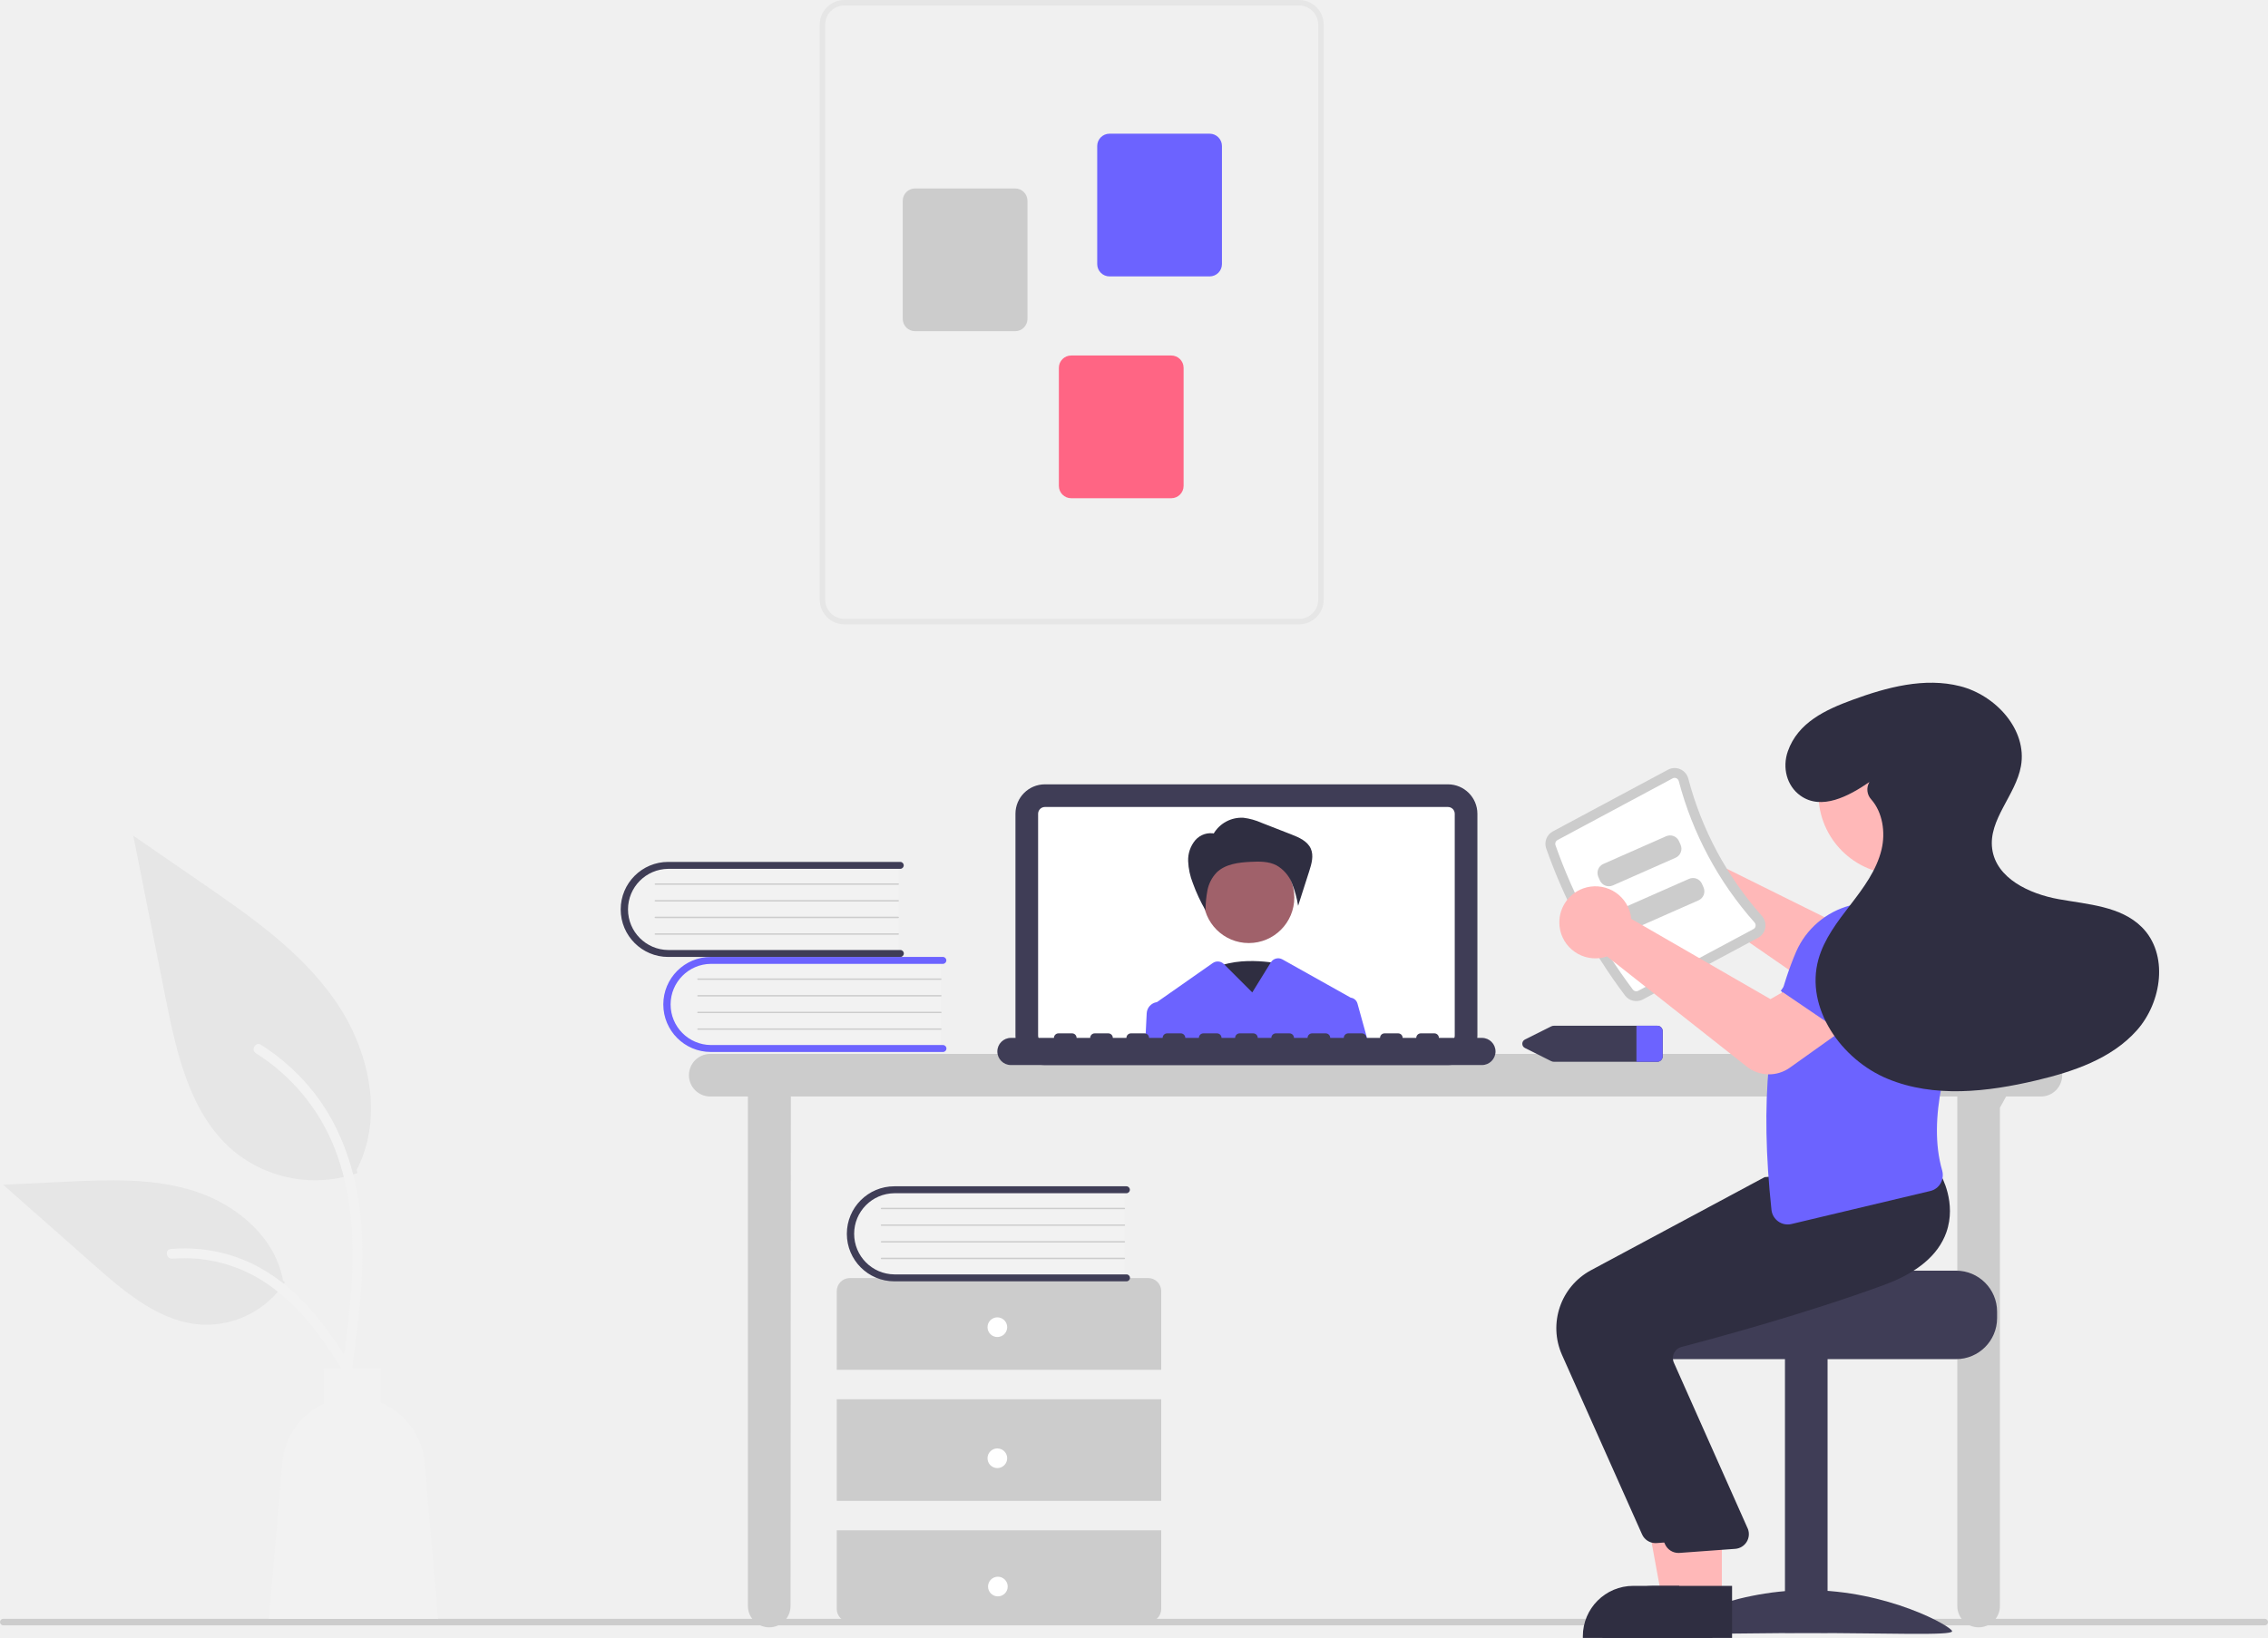
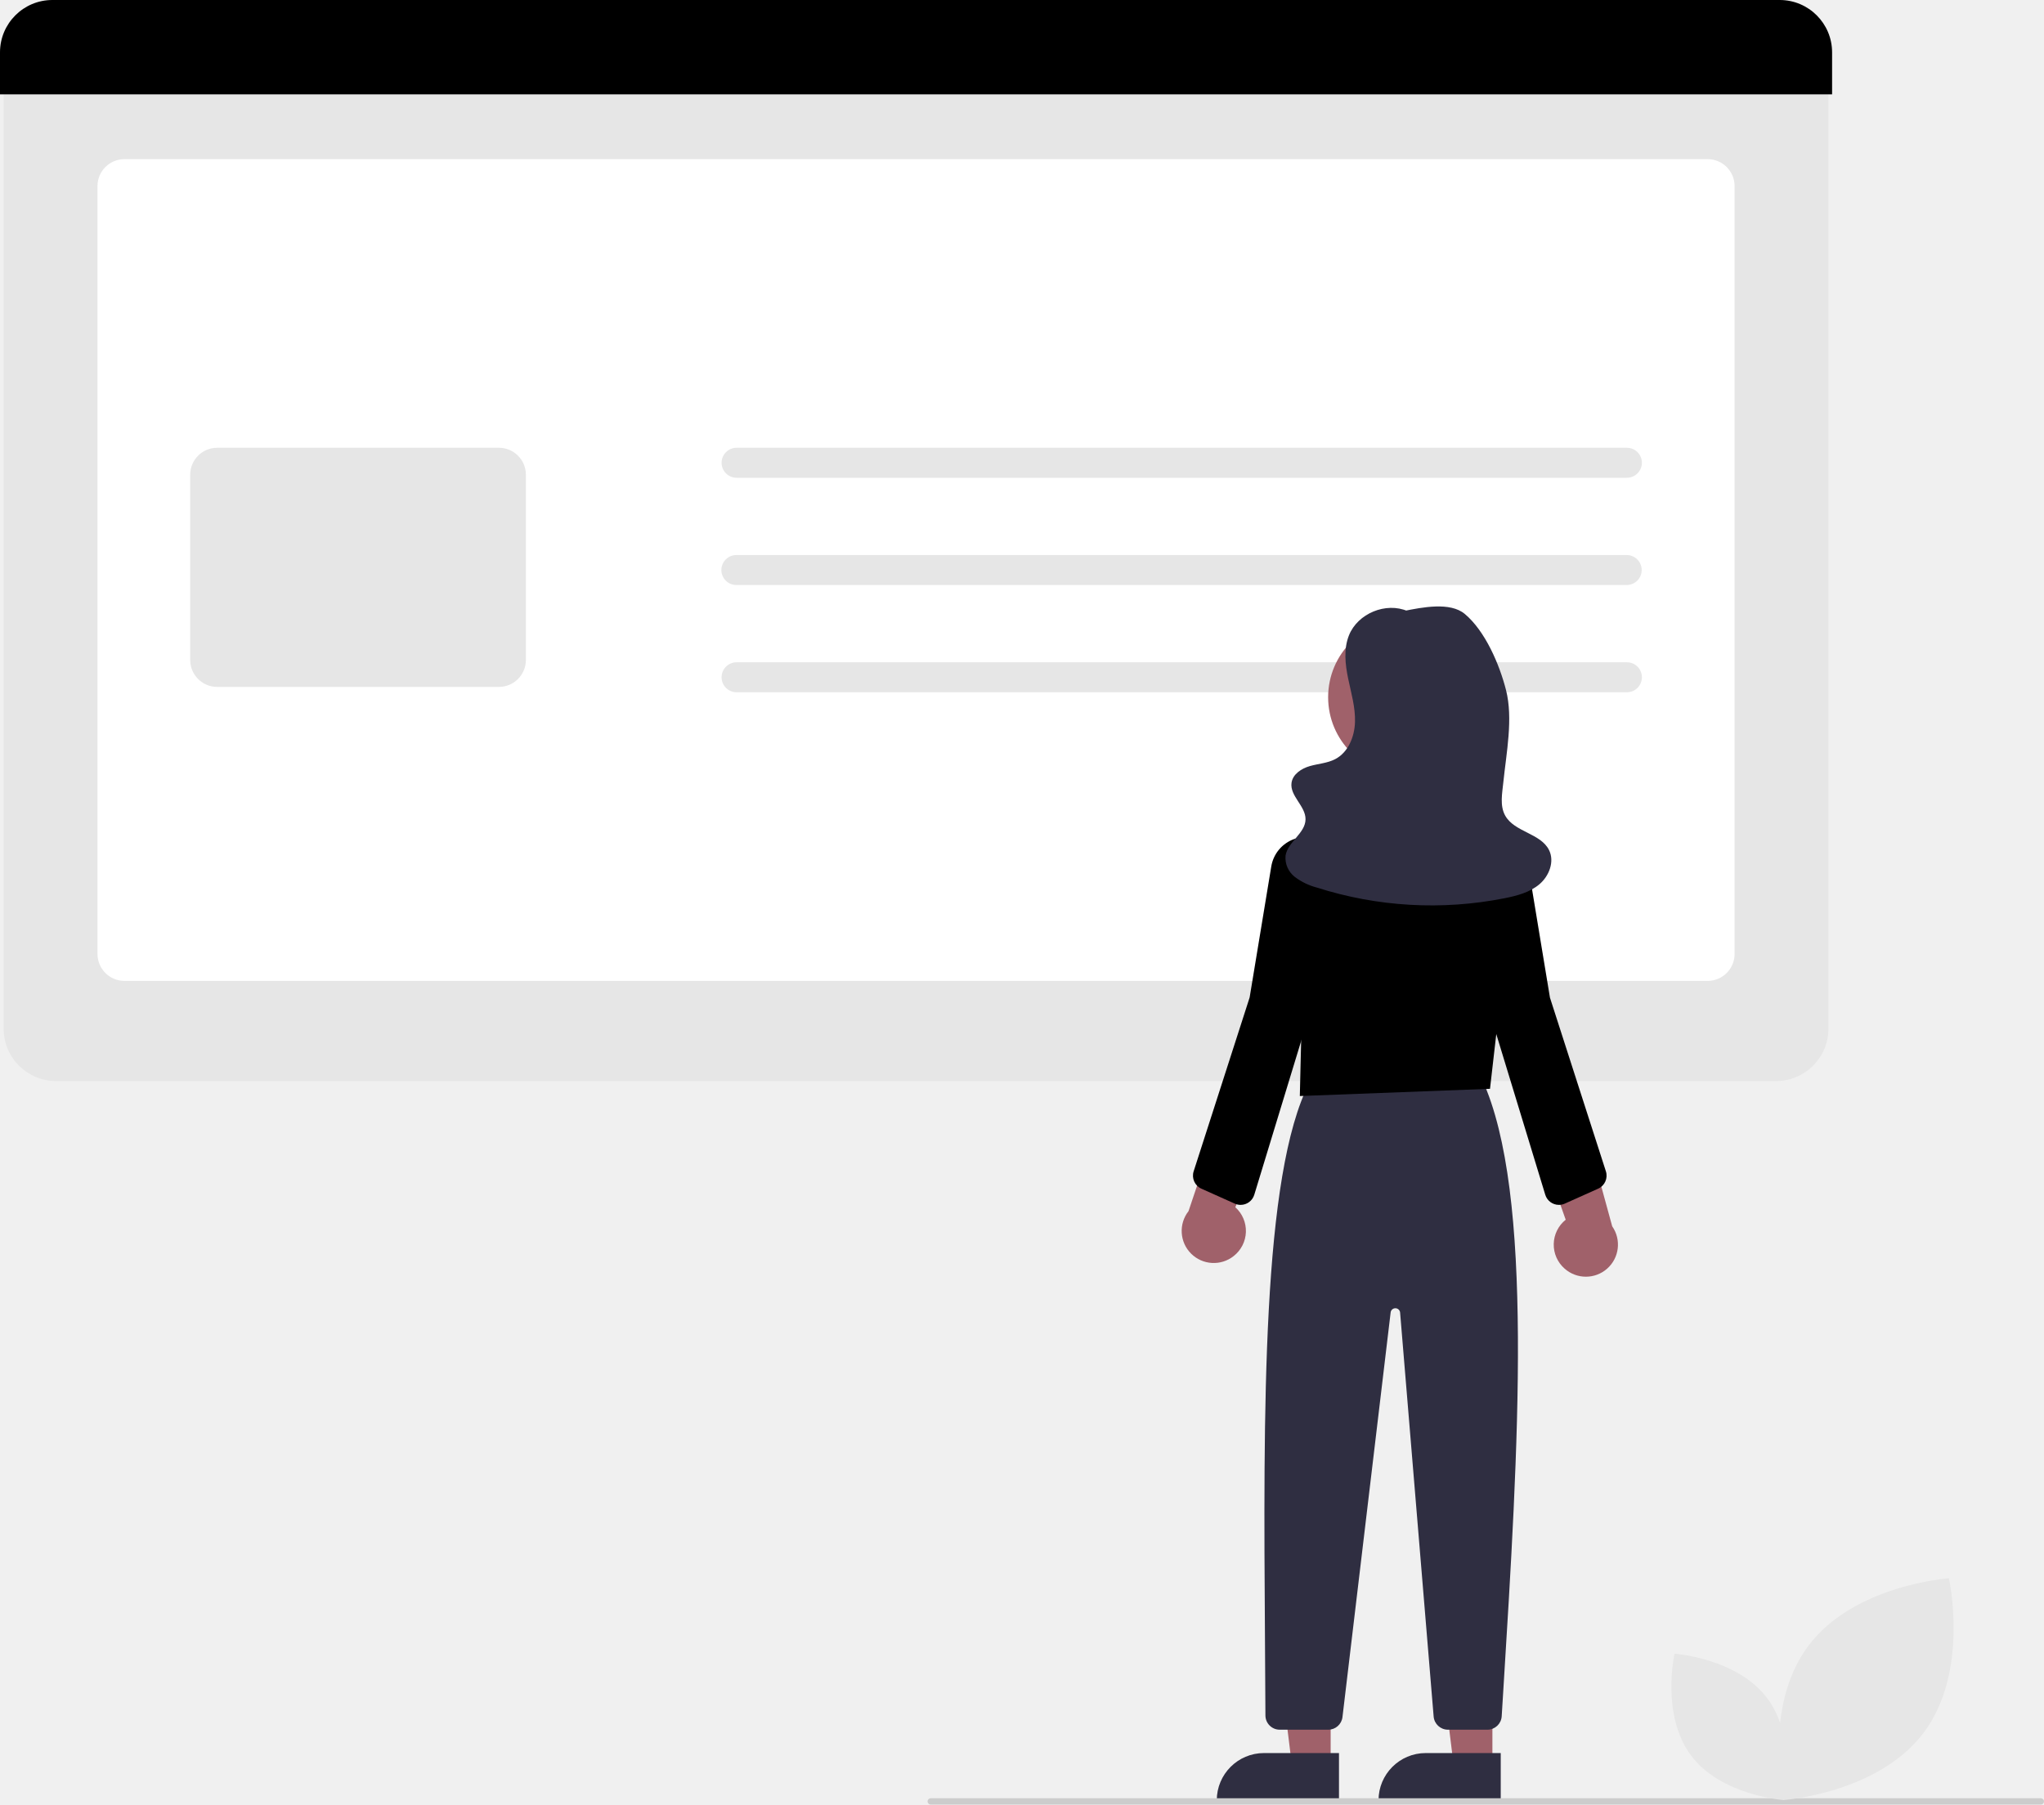
- <svg xmlns="http://www.w3.org/2000/svg" id="b05a6369-67c7-4001-9b85-a83fbbd225d4" data-name="Layer 1" width="692" height="499.877" viewBox="0 0 692 499.877">
-   <path d="M945,696.105H255a1,1,0,0,1,0-2H945a1,1,0,0,1,0,2Z" transform="translate(-254 -200.0616)" fill="#ccc" />
-   <path d="M876.704,521.703h-406a6.5,6.5,0,1,0,0,13h11.5v155.5a6.5,6.5,0,0,0,13,0l.099-155.5H851.204v155.5a6.5,6.5,0,0,0,13,0V538.13l1.891-3.427h10.609a6.5,6.5,0,1,0,0-13Z" transform="translate(-254 -200.0616)" fill="#ccc" />
-   <path d="M695.794,525.105H572.812a8.992,8.992,0,0,1-8.982-8.982V448.414a8.992,8.992,0,0,1,8.982-8.982H695.794a8.992,8.992,0,0,1,8.982,8.982v67.709A8.992,8.992,0,0,1,695.794,525.105Z" transform="translate(-254 -200.0616)" fill="#3f3d56" />
-   <path d="M695.793,446.345H572.813a2.074,2.074,0,0,0-2.07,2.07v67.71a2.074,2.074,0,0,0,2.07,2.07H695.793a2.074,2.074,0,0,0,2.07-2.07v-67.71A2.074,2.074,0,0,0,695.793,446.345Z" transform="translate(-254 -200.0616)" fill="#fff" />
-   <path d="M644.792,494.283s-14.722-3.392-22.82,2.827,10.306,20.355,10.306,20.355Z" transform="translate(-254 -200.0616)" fill="#2f2e41" />
-   <circle cx="381.024" cy="273.924" r="13.887" fill="#a0616a" />
-   <path d="M624.286,454.492a9.898,9.898,0,0,1,9.126-4.856,19.397,19.397,0,0,1,5.515,1.544l9.078,3.541c2.349.916,4.922,2.039,5.941,4.345.946,2.141.24,4.613-.474,6.841l-3.397,10.593a32.246,32.246,0,0,0-1.925-6.998,10.835,10.835,0,0,0-4.704-5.364c-2.358-1.21-5.137-1.185-7.785-1.057-3.749.18-7.826.657-10.489,3.302a10.895,10.895,0,0,0-2.765,5.399,32.5,32.5,0,0,0-.58,6.112,50.669,50.669,0,0,1-3.869-8.295,20.525,20.525,0,0,1-1.438-6.715,9.444,9.444,0,0,1,2.165-6.387,6.195,6.195,0,0,1,6.231-1.961Z" transform="translate(-254 -200.0616)" fill="#2f2e41" />
-   <path d="M668.183,506.325a2.472,2.472,0,0,0-2.07-1.79.86.86,0,0,0-.1-.06L645.282,492.856a2.637,2.637,0,0,0-3.528.908l-5.67,9.18-8.54-8.54-.136-.136a2.636,2.636,0,0,0-3.376-.295l-17.038,11.931c-.03,0-.06.01-.09.01a3.633,3.633,0,0,0-3.03,3.39l-.44,8.89h68.04Z" transform="translate(-254 -200.0616)" fill="#6c63ff" />
-   <path d="M706.158,516.814H693.03a1.382,1.382,0,0,0-1.382-1.382h-4.145a1.382,1.382,0,0,0-1.382,1.382h-4.145a1.382,1.382,0,0,0-1.382-1.382H676.449a1.382,1.382,0,0,0-1.382,1.382h-4.145a1.382,1.382,0,0,0-1.382-1.382h-4.145a1.382,1.382,0,0,0-1.382,1.382h-4.145A1.382,1.382,0,0,0,658.485,515.432h-4.145a1.382,1.382,0,0,0-1.382,1.382h-4.145a1.382,1.382,0,0,0-1.382-1.382H643.285a1.382,1.382,0,0,0-1.382,1.382H637.758a1.382,1.382,0,0,0-1.382-1.382h-4.145a1.382,1.382,0,0,0-1.382,1.382h-4.145a1.382,1.382,0,0,0-1.382-1.382h-4.145a1.382,1.382,0,0,0-1.382,1.382H615.649a1.382,1.382,0,0,0-1.382-1.382h-4.145a1.382,1.382,0,0,0-1.382,1.382h-4.145a1.382,1.382,0,0,0-1.382-1.382h-4.145a1.382,1.382,0,0,0-1.382,1.382h-4.145a1.382,1.382,0,0,0-1.382-1.382h-4.145a1.382,1.382,0,0,0-1.382,1.382H582.485a1.382,1.382,0,0,0-1.382-1.382H576.958a1.382,1.382,0,0,0-1.382,1.382H562.449a4.145,4.145,0,0,0,0,8.291H706.158a4.145,4.145,0,0,0,0-8.291Z" transform="translate(-254 -200.0616)" fill="#3f3d56" />
-   <path d="M541.079,492.74v27.526H472.117a13.771,13.771,0,1,1,0-27.526Z" transform="translate(-254 -200.0616)" fill="#f2f2f2" />
-   <path d="M542.773,520.054a1.059,1.059,0,0,1-1.059,1.059h-70.826a14.504,14.504,0,1,1,0-29.008h70.826a1.059,1.059,0,0,1,0,2.117h-70.826a12.387,12.387,0,0,0,0,24.773h70.826A1.059,1.059,0,0,1,542.773,520.054Z" transform="translate(-254 -200.0616)" fill="#6c63ff" />
-   <path d="M541.079,499.092H466.971a.212.212,0,1,1,0-.423h74.108a.212.212,0,0,1,0,.423Z" transform="translate(-254 -200.0616)" fill="#ccc" />
-   <path d="M541.079,504.174H466.971a.212.212,0,1,1,0-.423h74.108a.212.212,0,0,1,0,.423Z" transform="translate(-254 -200.0616)" fill="#ccc" />
-   <path d="M541.079,509.255H466.971a.212.212,0,1,1,0-.423h74.108a.212.212,0,0,1,0,.423Z" transform="translate(-254 -200.0616)" fill="#ccc" />
-   <path d="M541.079,514.337H466.971a.212.212,0,1,1,0-.423h74.108a.212.212,0,0,1,0,.423Z" transform="translate(-254 -200.0616)" fill="#ccc" />
-   <path d="M528.079,463.74v27.526H459.117a13.771,13.771,0,1,1,0-27.526Z" transform="translate(-254 -200.0616)" fill="#f2f2f2" />
-   <path d="M529.773,491.054a1.059,1.059,0,0,1-1.059,1.059h-70.826a14.504,14.504,0,1,1,0-29.008h70.826a1.059,1.059,0,0,1,0,2.117h-70.826a12.387,12.387,0,0,0,0,24.773h70.826A1.059,1.059,0,0,1,529.773,491.054Z" transform="translate(-254 -200.0616)" fill="#3f3d56" />
-   <path d="M528.079,470.092H453.971a.212.212,0,1,1,0-.423h74.108a.212.212,0,0,1,0,.423Z" transform="translate(-254 -200.0616)" fill="#ccc" />
-   <path d="M528.079,475.174H453.971a.212.212,0,1,1,0-.423h74.108a.212.212,0,0,1,0,.423Z" transform="translate(-254 -200.0616)" fill="#ccc" />
-   <path d="M528.079,480.255H453.971a.212.212,0,1,1,0-.423h74.108a.212.212,0,0,1,0,.423Z" transform="translate(-254 -200.0616)" fill="#ccc" />
-   <path d="M528.079,485.337H453.971a.212.212,0,1,1,0-.423h74.108a.212.212,0,0,1,0,.423Z" transform="translate(-254 -200.0616)" fill="#ccc" />
-   <path d="M608.303,618.105v-24a4,4,0,0,0-4-4h-91a4,4,0,0,0-4,4v24Z" transform="translate(-254 -200.0616)" fill="#ccc" />
-   <rect x="255.303" y="427.043" width="99" height="31" fill="#ccc" />
-   <path d="M509.303,667.105v24a4,4,0,0,0,4,4h91a4,4,0,0,0,4-4v-24Z" transform="translate(-254 -200.0616)" fill="#ccc" />
-   <circle cx="304.303" cy="405.043" r="3" fill="#fff" />
-   <circle cx="304.303" cy="445.043" r="3" fill="#fff" />
-   <circle cx="304.464" cy="484.196" r="3" fill="#fff" />
-   <path d="M597.079,562.74v27.526H528.117a13.771,13.771,0,1,1,0-27.526Z" transform="translate(-254 -200.0616)" fill="#f2f2f2" />
-   <path d="M598.773,590.054a1.059,1.059,0,0,1-1.059,1.059h-70.826a14.504,14.504,0,1,1,0-29.008h70.826a1.059,1.059,0,0,1,0,2.117h-70.826a12.387,12.387,0,0,0,0,24.773h70.826A1.059,1.059,0,0,1,598.773,590.054Z" transform="translate(-254 -200.0616)" fill="#3f3d56" />
-   <path d="M597.079,569.092H522.971a.212.212,0,1,1,0-.423h74.108a.212.212,0,0,1,0,.423Z" transform="translate(-254 -200.0616)" fill="#ccc" />
-   <path d="M597.079,574.174H522.971a.212.212,0,1,1,0-.423h74.108a.212.212,0,0,1,0,.423Z" transform="translate(-254 -200.0616)" fill="#ccc" />
-   <path d="M597.079,579.255H522.971a.212.212,0,1,1,0-.423h74.108a.212.212,0,0,1,0,.423Z" transform="translate(-254 -200.0616)" fill="#ccc" />
-   <path d="M597.079,584.337H522.971a.212.212,0,1,1,0-.423h74.108a.212.212,0,0,1,0,.423Z" transform="translate(-254 -200.0616)" fill="#ccc" />
-   <path d="M504.11,383.083v-175.5a7.53,7.53,0,0,1,7.521-7.521H650.36a7.53,7.53,0,0,1,7.521,7.521v175.5a7.53,7.53,0,0,1-7.521,7.521H511.632A7.53,7.53,0,0,1,504.11,383.083Zm7.521-181.35a5.857,5.857,0,0,0-5.85,5.85v175.5a5.857,5.857,0,0,0,5.85,5.85H650.36a5.857,5.857,0,0,0,5.85-5.85v-175.5a5.857,5.857,0,0,0-5.85-5.85Z" transform="translate(-254 -200.0616)" fill="#e6e6e6" />
-   <path d="M588.775,280.659V244.624a3.765,3.765,0,0,1,3.761-3.761h30.537a3.765,3.765,0,0,1,3.761,3.761v36.036a3.765,3.765,0,0,1-3.761,3.761h-30.537A3.765,3.765,0,0,1,588.775,280.659Z" transform="translate(-254 -200.0616)" fill="#6c63ff" />
-   <path d="M529.44,297.374V261.338a3.765,3.765,0,0,1,3.761-3.761h30.537a3.765,3.765,0,0,1,3.761,3.761v36.036a3.765,3.765,0,0,1-3.761,3.761h-30.537A3.765,3.765,0,0,1,529.44,297.374Z" transform="translate(-254 -200.0616)" fill="#ccc" />
-   <path d="M577.075,348.352V312.317a3.765,3.765,0,0,1,3.761-3.761h30.537a3.765,3.765,0,0,1,3.761,3.761v36.036a3.765,3.765,0,0,1-3.761,3.761h-30.537A3.765,3.765,0,0,1,577.075,348.352Z" transform="translate(-254 -200.0616)" fill="#ff6584" />
-   <path d="M759.563,513.105H728.143a1.941,1.941,0,0,0-.86.2l-7.93,3.97a1.445,1.445,0,0,0,0,2.66l7.93,3.97a1.941,1.941,0,0,0,.86.2h31.42a1.649,1.649,0,0,0,1.74-1.53v-7.94A1.649,1.649,0,0,0,759.563,513.105Z" transform="translate(-254 -200.0616)" fill="#3f3d56" />
-   <path d="M761.303,514.635v7.94a1.649,1.649,0,0,1-1.74,1.53h-6.26v-11h6.26A1.649,1.649,0,0,1,761.303,514.635Z" transform="translate(-254 -200.0616)" fill="#6c63ff" />
-   <path d="M759.327,453.705a11.003,11.003,0,0,1,14.89,6.915,10.588,10.588,0,0,1,.32,1.435l43.938,21.788,10.168-6.739,12.652,14.565L825.769,504.279a11.149,11.149,0,0,1-13.301.513l-44.579-30.828a10.511,10.511,0,0,1-1.015.37,11.003,11.003,0,0,1-14.01-8.561,10.708,10.708,0,0,1-.163-1.34A11.036,11.036,0,0,1,759.327,453.705Z" transform="translate(-254 -200.0616)" fill="#ffb8b8" />
-   <path d="M850.841,587.853H802.831c0,1.38-49.48,2.5-49.48,2.5a12.86,12.86,0,0,0-2.11,2,12.41,12.41,0,0,0-2.9,8v2a12.505,12.505,0,0,0,12.5,12.5h90a12.511,12.511,0,0,0,12.5-12.5v-2A12.517,12.517,0,0,0,850.841,587.853Z" transform="translate(-254 -200.0616)" fill="#3f3d56" />
-   <rect x="798.617" y="614.357" width="13" height="84" transform="translate(1356.235 1112.652) rotate(-180)" fill="#3f3d56" />
-   <path d="M761.617,697.9c0,1.405,19.699.543,44,.543s44,.861,44-.543-19.699-12.543-44-12.543S761.617,696.495,761.617,697.9Z" transform="translate(-254 -200.0616)" fill="#3f3d56" />
-   <polygon points="519.353 487.993 507.094 487.992 501.261 456.195 519.355 456.196 519.353 487.993" fill="#ffb8b8" />
-   <path d="M776.48,699.938l-39.531-.001v-.5a15.386,15.386,0,0,1,15.386-15.386h.001l24.144.001Z" transform="translate(-254 -200.0616)" fill="#2f2e41" />
-   <path d="M755.017,668.337,730.576,613.529a20.086,20.086,0,0,1,8.819-25.784l53.013-28.428,24.191-2.058,22.315-2.028.161.272c.206.348,5.004,8.635,1.76,17.722-2.46,6.893-8.859,12.276-19.019,16.002-23.714,8.695-51.109,16.127-61.786,18.918a3.451,3.451,0,0,0-2.211,1.76,3.498,3.498,0,0,0-.196,2.799l22.707,51.015a4.5,4.5,0,0,1-3.809,6.029L759.553,670.983q-.216.021-.43.021A4.497,4.497,0,0,1,755.017,668.337Z" transform="translate(-254 -200.0616)" fill="#2f2e41" />
-   <polygon points="525.353 487.993 513.094 487.992 507.261 456.195 525.355 456.196 525.353 487.993" fill="#ffb8b8" />
-   <path d="M782.48,699.938l-39.531-.001v-.5a15.386,15.386,0,0,1,15.386-15.386h.001l24.144.001Z" transform="translate(-254 -200.0616)" fill="#2f2e41" />
-   <path d="M762.017,671.337,737.576,616.529a20.086,20.086,0,0,1,8.819-25.784l53.013-28.428,24.191-2.058,22.315-2.028.161.272c.206.348,5.004,8.635,1.76,17.722-2.46,6.893-8.859,12.276-19.019,16.002-23.714,8.695-51.109,16.127-61.786,18.918a3.451,3.451,0,0,0-2.211,1.76,3.498,3.498,0,0,0-.196,2.799l22.707,51.015a4.5,4.5,0,0,1-3.809,6.029L766.553,673.983q-.216.021-.43.021A4.497,4.497,0,0,1,762.017,671.337Z" transform="translate(-254 -200.0616)" fill="#2f2e41" />
-   <path d="M749.835,503.906a167.506,167.506,0,0,1-24.075-44.932,4.303,4.303,0,0,1,2.032-5.179l35.145-18.832a4.247,4.247,0,0,1,3.726-.151,4.319,4.319,0,0,1,2.461,2.884,102.328,102.328,0,0,0,22.446,41.891,4.318,4.318,0,0,1,1.038,3.647,4.247,4.247,0,0,1-2.189,3.018L755.272,505.083A4.303,4.303,0,0,1,749.835,503.906Z" transform="translate(-254 -200.0616)" fill="#ccc" />
-   <path d="M752.233,502.104a1.299,1.299,0,0,0,1.622.335l35.146-18.832a1.246,1.246,0,0,0,.653-.897,1.318,1.318,0,0,0-.325-1.128,105.34,105.34,0,0,1-23.107-43.125,1.319,1.319,0,0,0-.758-.895,1.247,1.247,0,0,0-1.11.046L729.208,456.439a1.298,1.298,0,0,0-.62,1.537,164.507,164.507,0,0,0,23.645,44.127Z" transform="translate(-254 -200.0616)" fill="#fff" />
-   <path d="M866.593,498.883l-27.525,10.459-6.72-18.667a11.168,11.168,0,0,1,5.002-13.499l0,0a11.168,11.168,0,0,1,14.262,2.784Z" transform="translate(-254 -200.0616)" fill="#6c63ff" />
-   <path d="M796.583,572.843a4.999,4.999,0,0,1-2.083-3.549c-3.525-32.91-1.07-58.664,7.506-78.735a24.992,24.992,0,0,1,16.567-14.18l22.25-1.123.115.056A26.005,26.005,0,0,1,855.156,502.9c-7.156,18.863-13.148,38.503-8.579,54.346a5.122,5.122,0,0,1-.484,3.983,4.884,4.884,0,0,1-3.116,2.309L800.599,573.62a4.964,4.964,0,0,1-4.017-.777Z" transform="translate(-254 -200.0616)" fill="#6c63ff" />
-   <circle cx="579.396" cy="242.323" r="24.561" fill="#ffb8b8" />
-   <path d="M765.243,461.838l-19.142,8.45a3.003,3.003,0,0,1-3.956-1.533l-.473-1.073a3.003,3.003,0,0,1,1.533-3.956l19.142-8.45a3.003,3.003,0,0,1,3.956,1.533l.473,1.073A3.003,3.003,0,0,1,765.243,461.838Z" transform="translate(-254 -200.0616)" fill="#ccc" />
-   <path d="M772.243,474.838l-19.142,8.45a3.003,3.003,0,0,1-3.956-1.533l-.473-1.073a3.003,3.003,0,0,1,1.533-3.956l19.142-8.45a3.003,3.003,0,0,1,3.956,1.533l.473,1.073A3.003,3.003,0,0,1,772.243,474.838Z" transform="translate(-254 -200.0616)" fill="#ccc" />
-   <path d="M787.005,525.615l-42.674-33.666a10.517,10.517,0,0,1-1.036.306,11.027,11.027,0,0,1-8.818-1.691,10.913,10.913,0,0,1-4.626-7.733,11.023,11.023,0,0,1,7.209-11.638,11.004,11.004,0,0,1,14.426,7.837,10.571,10.571,0,0,1,.229,1.452L794.196,504.989l10.572-6.086,11.711,15.332-16.414,11.699a10.942,10.942,0,0,1-13.06-.318Z" transform="translate(-254 -200.0616)" fill="#ffb8b8" />
-   <path d="M821.686,519.009l-24.349-16.557,11.443-16.207a11.168,11.168,0,0,1,13.929-3.64l0,0a11.168,11.168,0,0,1,5.894,13.283Z" transform="translate(-254 -200.0616)" fill="#6c63ff" />
-   <path d="M824.391,438.727c-6.313,4.321-14.601,8.762-21.049,4.161-4.234-3.021-5.567-8.615-3.851-13.525,3.087-8.829,11.569-12.715,19.681-15.695,10.544-3.873,22.026-6.954,32.911-4.181s20.506,13.313,18.541,24.373c-1.58,8.894-9.97,16.295-8.779,25.25,1.199,9.012,11.334,13.756,20.281,15.367s18.96,2.128,25.391,8.555c8.203,8.199,6.155,22.853-1.564,31.51s-19.367,12.58-30.654,15.248c-14.955,3.534-31.129,5.392-45.332-.474s-25.256-21.654-21.141-36.46c1.738-6.254,5.832-11.539,9.789-16.685s7.963-10.526,9.472-16.839c1.258-5.261.327-11.369-3.162-15.315a4.437,4.437,0,0,1-.594-5.186Z" transform="translate(-254 -200.0616)" fill="#2f2e41" />
-   <path d="M363.072,558.06a39.063,39.063,0,0,1-37.721-6.645c-13.212-11.089-17.354-29.359-20.725-46.275q-4.985-25.018-9.969-50.036l20.872,14.371c15.01,10.335,30.357,21.001,40.75,35.971s14.929,35.405,6.579,51.603" transform="translate(-254 -200.0616)" fill="#e6e6e6" />
-   <path d="M361.288,618.639c2.112-15.387,4.285-30.973,2.803-46.525-1.316-13.812-5.53-27.303-14.109-38.364A63.82,63.82,0,0,0,333.608,518.912c-1.637-1.034-3.144,1.561-1.514,2.59A60.672,60.672,0,0,1,356.093,550.459c5.225,13.289,6.064,27.776,5.164,41.893-.544,8.537-1.698,17.019-2.861,25.489a1.554,1.554,0,0,0,1.048,1.845,1.509,1.509,0,0,0,1.845-1.048Z" transform="translate(-254 -200.0616)" fill="#f2f2f2" />
-   <path d="M340.941,591.41a28.755,28.755,0,0,1-25.055,12.931c-12.683-.602-23.257-9.454-32.775-17.858l-28.153-24.857,18.633-.892c13.4-.641,27.145-1.239,39.908,2.893s24.533,14.077,26.867,27.287" transform="translate(-254 -200.0616)" fill="#e6e6e6" />
-   <path d="M367.258,627.484c-10.168-17.991-21.961-37.986-43.035-44.377a48.022,48.022,0,0,0-18.101-1.869c-1.922.166-1.442,3.128.476,2.963a44.614,44.614,0,0,1,28.886,7.642c8.145,5.544,14.487,13.252,19.854,21.425,3.288,5.007,6.233,10.226,9.178,15.438.941,1.666,3.693.463,2.74-1.222Z" transform="translate(-254 -200.0616)" fill="#f2f2f2" />
-   <path d="M383.55,646.421A21.774,21.774,0,0,0,370.207,628.184v-10.401H352.762v10.729a21.763,21.763,0,0,0-12.616,17.909l-4.102,47.684h51.608Z" transform="translate(-254 -200.0616)" fill="#f2f2f2" />
+ <svg xmlns="http://www.w3.org/2000/svg" id="a47bc909-72c0-4996-baf1-6f4140acb8df" data-name="Layer 1" width="644.463" height="569.058" viewBox="0 0 644.463 569.058">
+   <path d="M837.763,506.372H295.423a16.519,16.519,0,0,1-16.5-16.5V184.073H854.263v305.8A16.519,16.519,0,0,1,837.763,506.372Z" transform="translate(-277.7686 -165.4709)" fill="#e6e6e6" />
+   <path d="M816.18,474.789H317.006a8.51,8.51,0,0,1-8.5-8.5V224.155a8.51,8.51,0,0,1,8.5-8.5H816.18a8.51,8.51,0,0,1,8.5,8.5V466.289A8.51,8.51,0,0,1,816.18,474.789Z" transform="translate(-277.7686 -165.4709)" fill="#fff" />
+   <path d="M855.418,195.219H277.769V181.971a16.519,16.519,0,0,1,16.5-16.5H838.918a16.519,16.519,0,0,1,16.5,16.5Z" transform="translate(-277.7686 -165.4709)" fill="#000000" />
+   <path d="M435.08,382.08H346.234a8.51,8.51,0,0,1-8.5-8.5V315.173a8.51,8.51,0,0,1,8.5-8.5h88.845a8.509,8.509,0,0,1,8.5,8.5v58.407A8.509,8.509,0,0,1,435.08,382.08Z" transform="translate(-277.7686 -165.4709)" fill="#e6e6e6" />
+   <path d="M790.724,316.129H510.009a4.728,4.728,0,1,1,0-9.456H790.724a4.728,4.728,0,0,1,0,9.456Z" transform="translate(-277.7686 -165.4709)" fill="#e6e6e6" />
+   <path d="M790.724,349.949H510.009a4.728,4.728,0,1,1,0-9.455H790.724a4.728,4.728,0,0,1,0,9.455Z" transform="translate(-277.7686 -165.4709)" fill="#e6e6e6" />
+   <path d="M790.724,383.771H510.009a4.728,4.728,0,1,1,0-9.456H790.724a4.728,4.728,0,0,1,0,9.456Z" transform="translate(-277.7686 -165.4709)" fill="#e6e6e6" />
+   <polygon points="419.548 556.311 407.288 556.311 401.456 509.023 419.55 509.023 419.548 556.311" fill="#a0616a" />
+   <path d="M398.531,552.808h23.644a0,0,0,0,1,0,0v14.887a0,0,0,0,1,0,0H383.644a0,0,0,0,1,0,0v0A14.887,14.887,0,0,1,398.531,552.808Z" fill="#2f2e41" />
+   <polygon points="470.548 556.311 458.288 556.311 452.456 509.023 470.55 509.023 470.548 556.311" fill="#a0616a" />
+   <path d="M449.531,552.808h23.644a0,0,0,0,1,0,0v14.887a0,0,0,0,1,0,0H434.644a0,0,0,0,1,0,0v0A14.887,14.887,0,0,1,449.531,552.808Z" fill="#2f2e41" />
+   <path d="M746.755,710.914H734.276a4.526,4.526,0,0,1-4.484-4.128L719.215,579.387a1.5,1.5,0,0,0-2.984-.053l-15.189,127.611a4.502,4.502,0,0,1-4.469,3.968h-15.324a4.505,4.505,0,0,1-4.498-4.476c-.034-8.016-.088-16.09-.143-24.165-.486-71.922-.989-146.292,14.029-175.428l.137-.266,54.192-.927.136.298c16.396,35.83,11.42,115.875,6.607,193.283l-.463,7.459A4.507,4.507,0,0,1,746.755,710.914Z" transform="translate(-277.7686 -165.4709)" fill="#2f2e41" />
+   <circle cx="443.314" cy="219.864" r="24.561" fill="#a0616a" />
+   <path d="M687.597,511.094l.677-28.16-4.872-21.972a35.416,35.416,0,0,1,7.875-31.118,34.877,34.877,0,0,1,29.219-12.115h0q.531.041,1.064.089a35.023,35.023,0,0,1,24.131,12.907,35.431,35.431,0,0,1,7.764,26.574l-5.894,51.517Z" transform="translate(-277.7686 -165.4709)" fill="#000000" />
+   <path d="M666.733,561.564a10.056,10.056,0,0,0,.527-15.41l13.828-32.951-18.251,3.428-10.334,30.765a10.11,10.11,0,0,0,14.229,14.168Z" transform="translate(-277.7686 -165.4709)" fill="#a0616a" />
+   <path d="M771.077,565.514a10.056,10.056,0,0,1,.35-15.415L759.496,516.414l18.026,4.46,8.566,31.303a10.11,10.11,0,0,1-15.012,13.336Z" transform="translate(-277.7686 -165.4709)" fill="#a0616a" />
+   <path d="M668.929,545.418a4.502,4.502,0,0,1-1.839-.393l-10.521-4.713a4.494,4.494,0,0,1-2.444-5.485l17.648-54.819,6.82-41.3a11.091,11.091,0,1,1,21.741,4.335l-10.365,44.292L673.234,542.23a4.497,4.497,0,0,1-4.305,3.188Z" transform="translate(-277.7686 -165.4709)" fill="#000000" />
+   <path d="M769.291,545.418A4.497,4.497,0,0,1,764.986,542.23L748.26,487.366l-10.374-44.323a11.091,11.091,0,1,1,21.741-4.335l6.838,41.372,17.63,54.747a4.494,4.494,0,0,1-2.444,5.485L771.13,545.025A4.502,4.502,0,0,1,769.291,545.418Z" transform="translate(-277.7686 -165.4709)" fill="#000000" />
+   <path d="M721.587,358.185c-6.826-2.957-15.743.722-18.498,7.632-1.714,4.3-1.191,9.151-.246,13.683s2.293,9.055,2.148,13.682-2.138,9.539-6.243,11.679c-2.453,1.279-5.322,1.421-7.981,2.184s-5.403,2.547-5.786,5.286c-.579,4.145,4.448,7.301,4.414,11.486-.036,4.434-5.577,7.067-6.295,11.442a7.595,7.595,0,0,0,2.929,6.75,19.907,19.907,0,0,0,6.884,3.333,118.81,118.81,0,0,0,59.255,3.376c3.918-.782,7.951-1.838,10.995-4.426s4.786-7.117,3.036-10.708c-2.624-5.385-10.953-5.692-13.856-10.931-1.741-3.143-.94-7.001-.573-10.575.947-9.231,3.131-20.014.838-29.005-2.072-8.123-6.57-18.62-13-24-4.614-3.86-13.422-2.101-19.318-.911Z" transform="translate(-277.7686 -165.4709)" fill="#2f2e41" />
+   <path d="M921.231,734.529h-350a1,1,0,0,1,0-2h350a1,1,0,0,1,0,2Z" transform="translate(-277.7686 -165.4709)" fill="#ccc" />
+   <path d="M884.378,711.758c-14.42,19.311-44.352,21.344-44.352,21.344s-6.554-29.277,7.866-48.588,44.352-21.344,44.352-21.344S898.797,692.446,884.378,711.758Z" transform="translate(-277.7686 -165.4709)" fill="#e6e6e6" />
+   <path d="M810.921,719.017c9.515,12.743,29.267,14.084,29.267,14.084s4.324-19.319-5.191-32.062-29.267-14.084-29.267-14.084S801.406,706.274,810.921,719.017Z" transform="translate(-277.7686 -165.4709)" fill="#e6e6e6" />
</svg>
